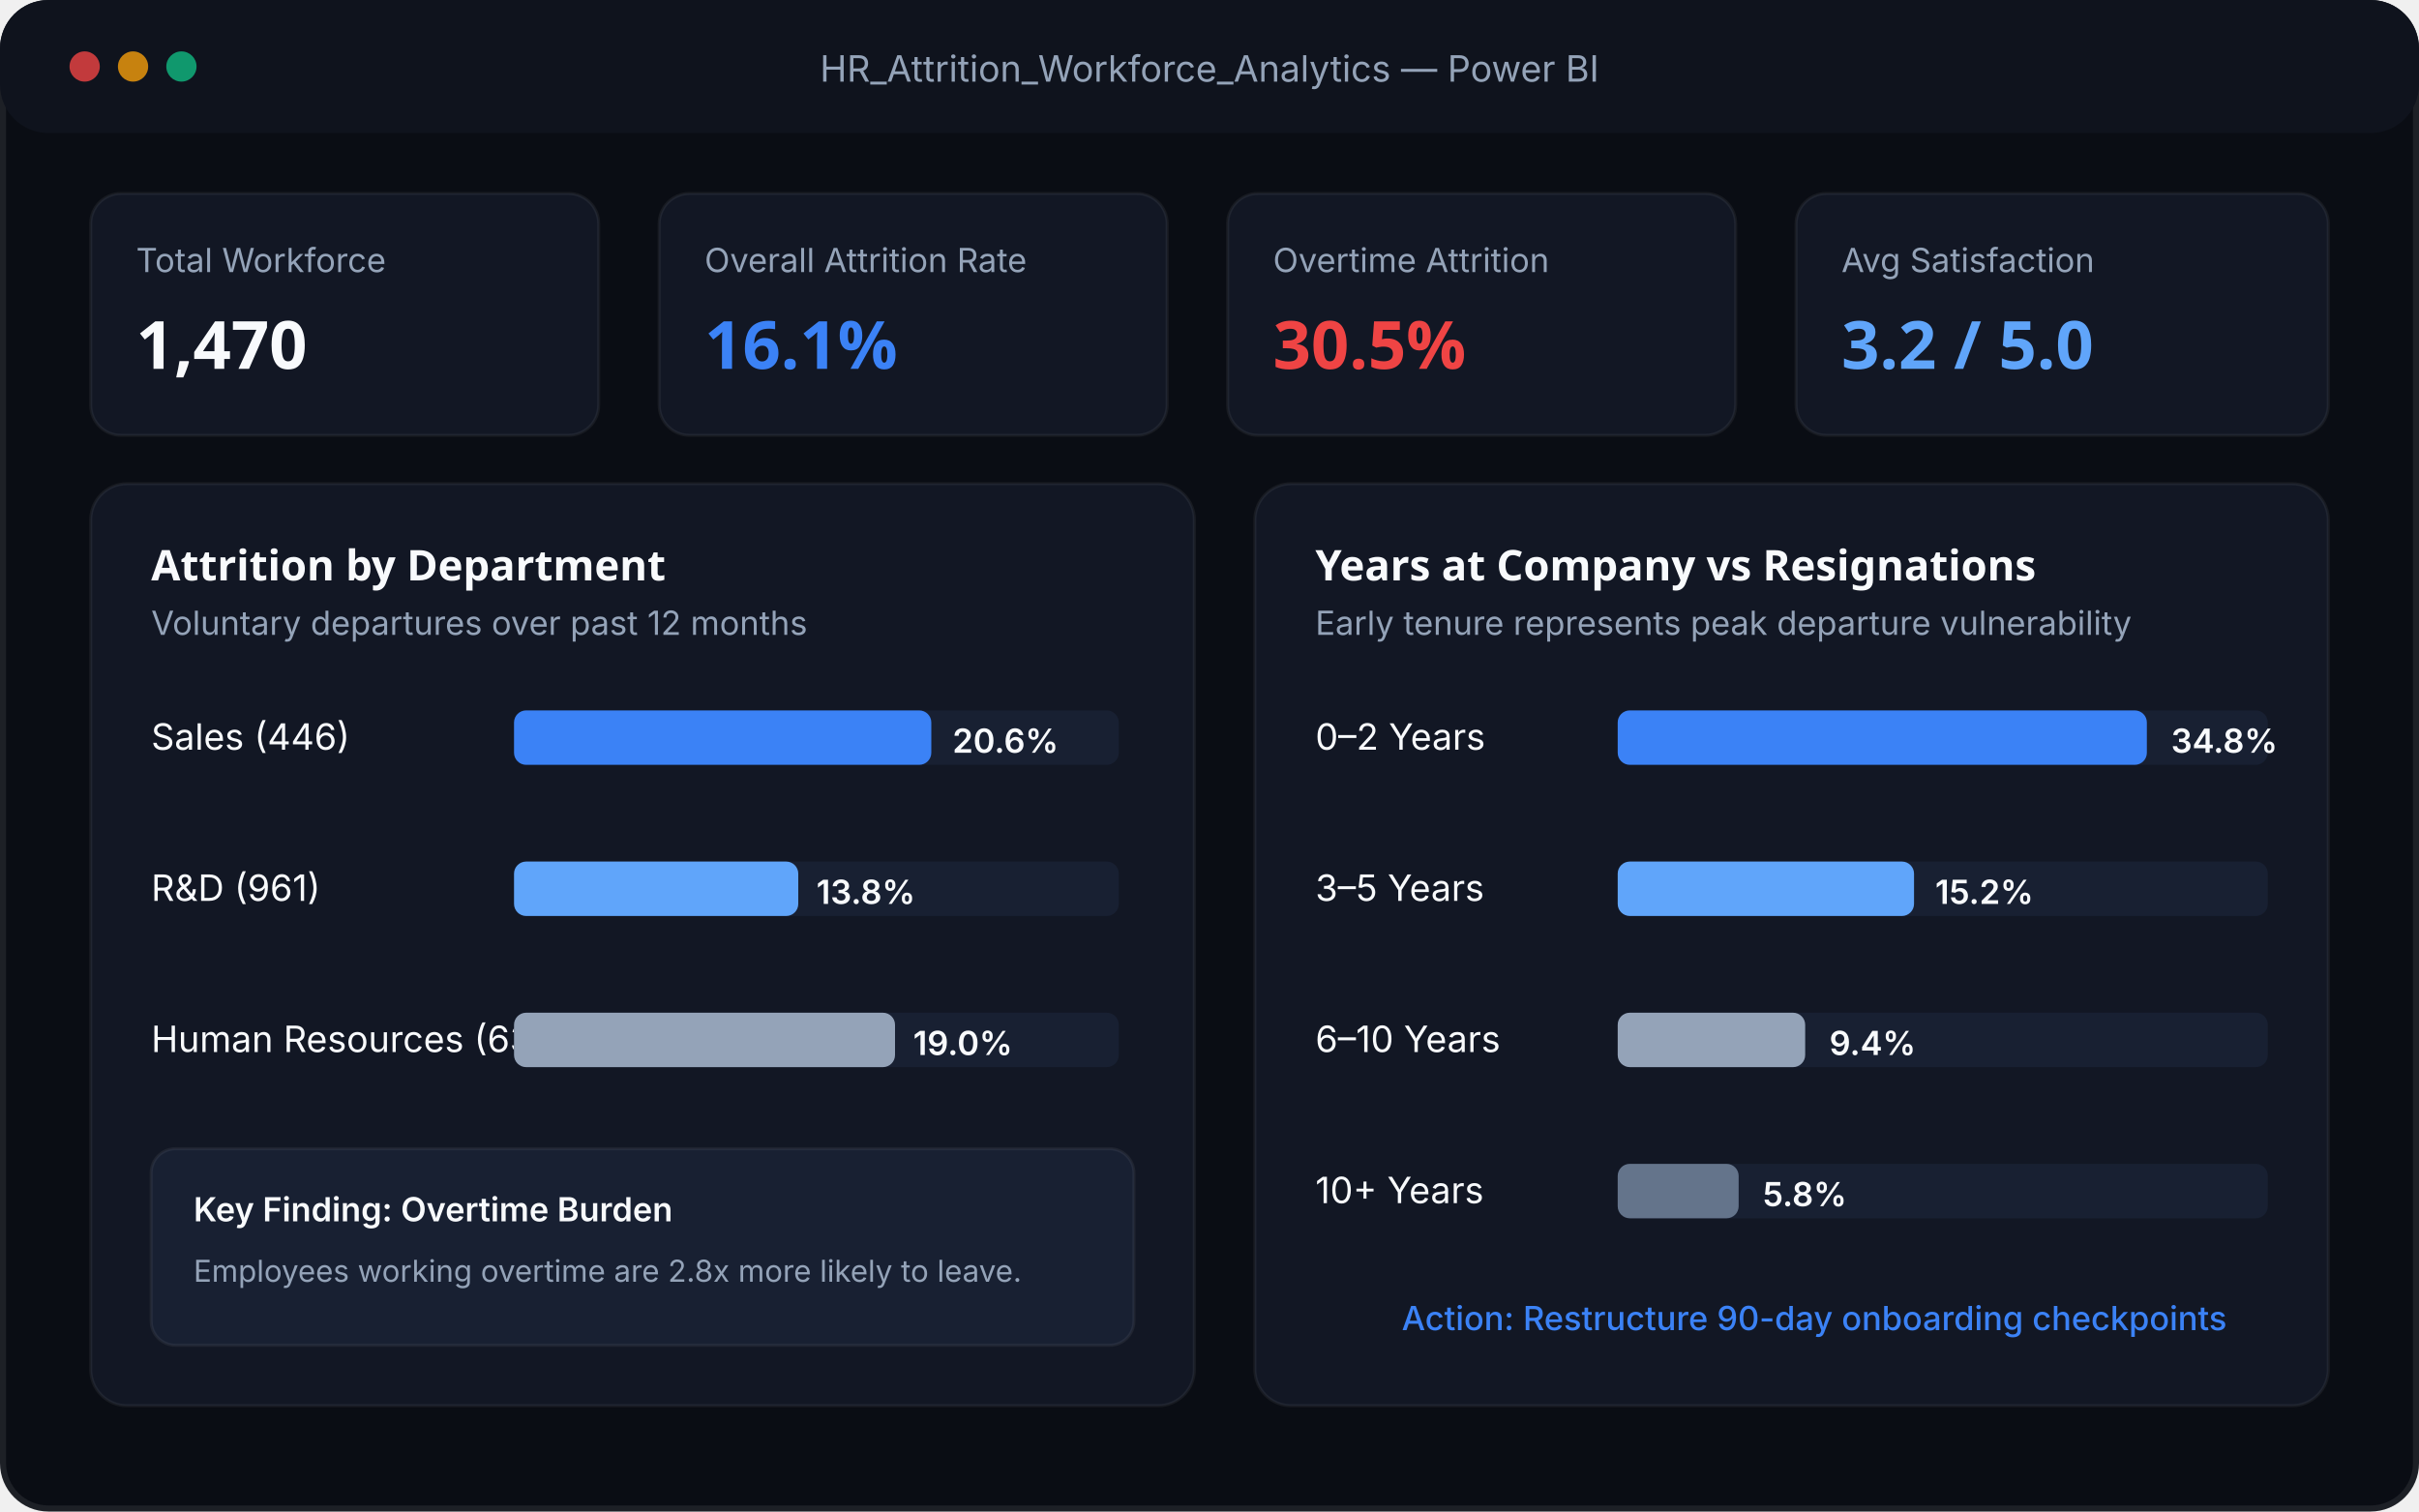
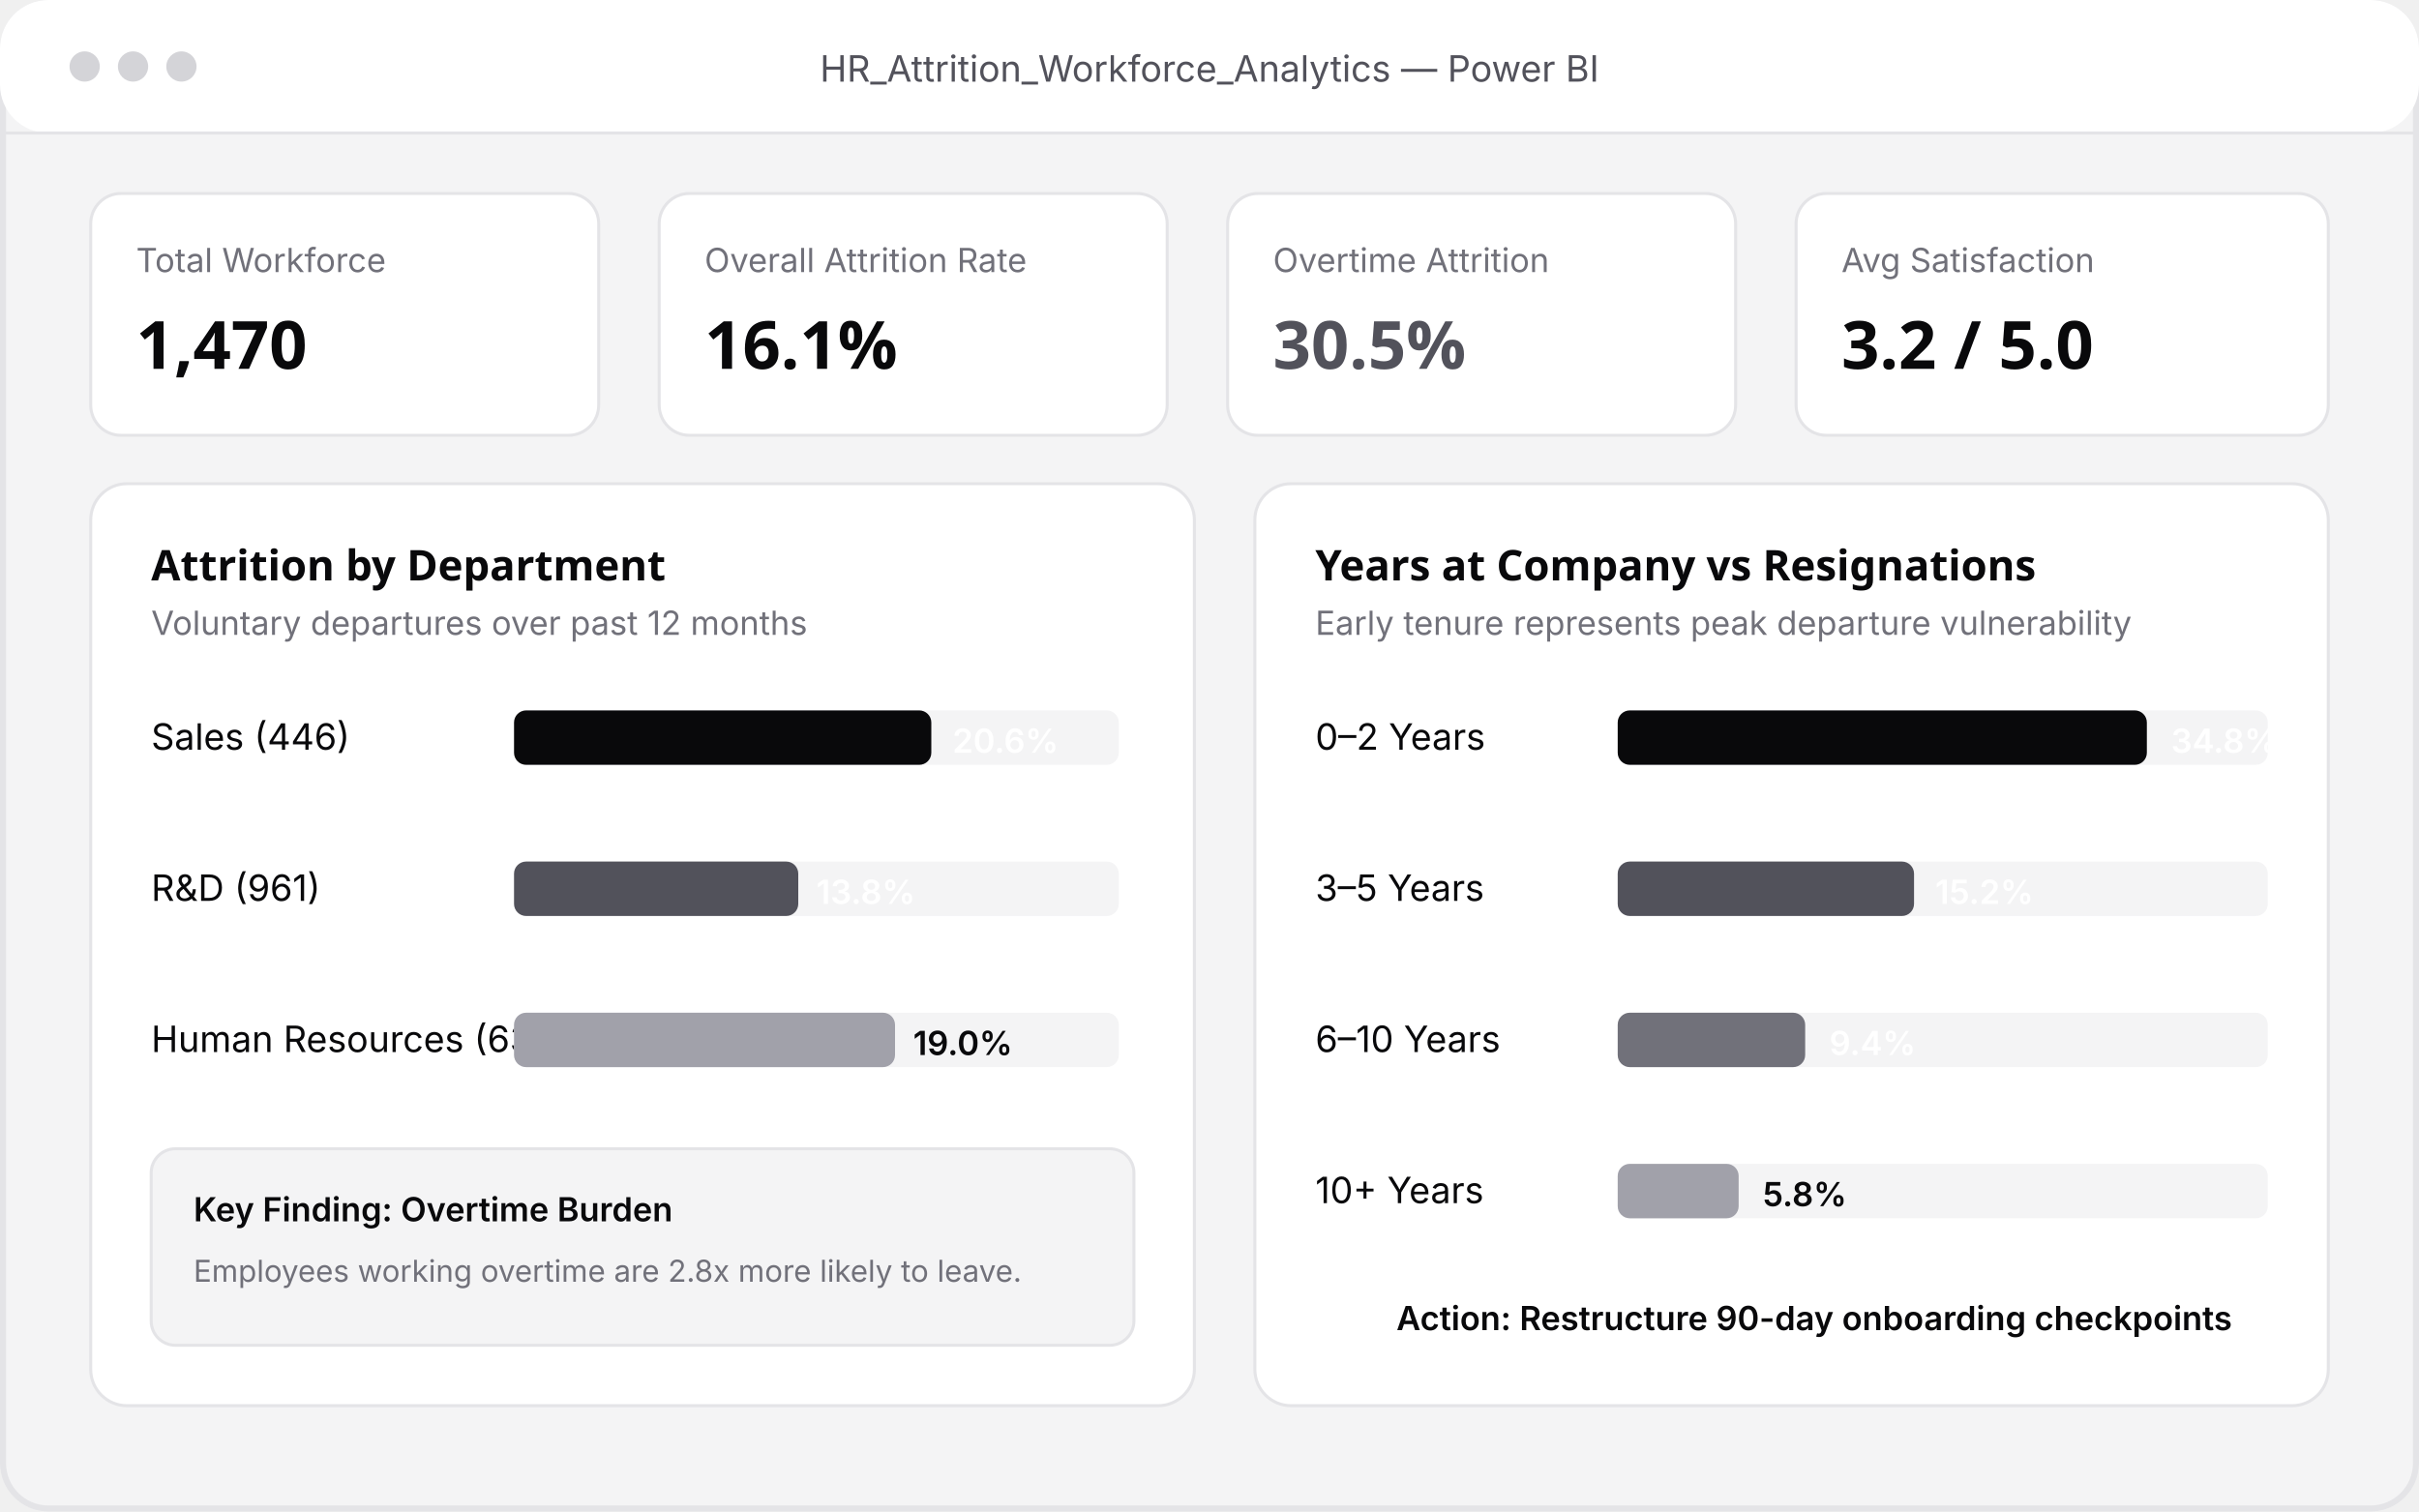
<svg xmlns="http://www.w3.org/2000/svg" viewBox="0 0 800 500" width="800" height="500">
-   <rect width="800" height="500" rx="16" fill="#0A0D14" />
-   <rect x="1" y="1" width="798" height="498" rx="15" fill="none" stroke="rgba(255, 255, 255, 0.08)" stroke-width="2" />
-   <rect x="0" y="0" width="800" height="44" rx="16" fill="#0F131D" />
-   <circle cx="28" cy="22" r="5" fill="#EF4444" opacity="0.8" />
-   <circle cx="44" cy="22" r="5" fill="#F59E0B" opacity="0.8" />
-   <circle cx="60" cy="22" r="5" fill="#10B981" opacity="0.8" />
-   <text x="400" y="27" font-family="'Inter', sans-serif" font-size="12" fill="#94A3B8" text-anchor="middle">HR_Attrition_Workforce_Analytics — Power BI</text>
-   <rect x="30" y="64" width="168" height="80" rx="10" fill="#121724" stroke="rgba(255, 255, 255, 0.06)" />
-   <text x="45" y="90" font-family="'Inter', sans-serif" font-size="11" fill="#94A3B8">Total Workforce</text>
-   <text x="45" y="122" font-family="'Sora', sans-serif" font-size="22" fill="#F8FAFC" font-weight="700">1,470</text>
-   <rect x="218" y="64" width="168" height="80" rx="10" fill="#121724" stroke="rgba(255, 255, 255, 0.06)" />
-   <text x="233" y="90" font-family="'Inter', sans-serif" font-size="11" fill="#94A3B8">Overall Attrition Rate</text>
-   <text x="233" y="122" font-family="'Sora', sans-serif" font-size="22" fill="#3B82F6" font-weight="700">16.1%</text>
-   <rect x="406" y="64" width="168" height="80" rx="10" fill="#121724" stroke="rgba(255, 255, 255, 0.06)" />
-   <text x="421" y="90" font-family="'Inter', sans-serif" font-size="11" fill="#94A3B8">Overtime Attrition</text>
-   <text x="421" y="122" font-family="'Sora', sans-serif" font-size="22" fill="#EF4444" font-weight="700">30.5%</text>
-   <rect x="594" y="64" width="176" height="80" rx="10" fill="#121724" stroke="rgba(255, 255, 255, 0.06)" />
-   <text x="609" y="90" font-family="'Inter', sans-serif" font-size="11" fill="#94A3B8">Avg Satisfaction</text>
-   <text x="609" y="122" font-family="'Sora', sans-serif" font-size="22" fill="#60A5FA" font-weight="700">3.2 / 5.0</text>
-   <rect x="30" y="160" width="365" height="305" rx="12" fill="#121724" stroke="rgba(255, 255, 255, 0.06)" />
-   <text x="50" y="192" font-family="'Sora', sans-serif" font-size="14" fill="#F8FAFC" font-weight="600">Attrition by Department</text>
-   <text x="50" y="210" font-family="'Inter', sans-serif" font-size="11" fill="#94A3B8">Voluntary departures over past 12 months</text>
-   <text x="50" y="248" font-family="'Inter', sans-serif" font-size="12" fill="#F8FAFC">Sales (446)</text>
-   <rect x="170" y="235" width="200" height="18" rx="4" fill="#182032" />
-   <rect x="170" y="235" width="138" height="18" rx="4" fill="#3B82F6" />
-   <text x="315" y="249" font-family="'Inter', sans-serif" font-size="11" fill="#F8FAFC" font-weight="600">20.6%</text>
-   <text x="50" y="298" font-family="'Inter', sans-serif" font-size="12" fill="#F8FAFC">R&amp;D (961)</text>
-   <rect x="170" y="285" width="200" height="18" rx="4" fill="#182032" />
-   <rect x="170" y="285" width="94" height="18" rx="4" fill="#60A5FA" />
-   <text x="270" y="299" font-family="'Inter', sans-serif" font-size="11" fill="#F8FAFC" font-weight="600">13.8%</text>
-   <text x="50" y="348" font-family="'Inter', sans-serif" font-size="12" fill="#F8FAFC">Human Resources (63)</text>
-   <rect x="170" y="335" width="200" height="18" rx="4" fill="#182032" />
-   <rect x="170" y="335" width="126" height="18" rx="4" fill="#94A3B8" />
-   <text x="302" y="349" font-family="'Inter', sans-serif" font-size="11" fill="#F8FAFC" font-weight="600">19.0%</text>
-   <rect x="50" y="380" width="325" height="65" rx="8" fill="#182032" stroke="rgba(255, 255, 255, 0.06)" />
-   <text x="64" y="404" font-family="'Inter', sans-serif" font-size="11" fill="#F8FAFC" font-weight="600">Key Finding: Overtime Burden</text>
-   <text x="64" y="424" font-family="'Inter', sans-serif" font-size="10" fill="#94A3B8">Employees working overtime are 2.8x more likely to leave.</text>
-   <rect x="415" y="160" width="355" height="305" rx="12" fill="#121724" stroke="rgba(255, 255, 255, 0.06)" />
-   <text x="435" y="192" font-family="'Sora', sans-serif" font-size="14" fill="#F8FAFC" font-weight="600">Years at Company vs Resignations</text>
-   <text x="435" y="210" font-family="'Inter', sans-serif" font-size="11" fill="#94A3B8">Early tenure represents peak departure vulnerability</text>
-   <text x="435" y="248" font-family="'Inter', sans-serif" font-size="12" fill="#F8FAFC">0–2 Years</text>
-   <rect x="535" y="235" width="215" height="18" rx="4" fill="#182032" />
-   <rect x="535" y="235" width="175" height="18" rx="4" fill="#3B82F6" />
-   <text x="718" y="249" font-family="'Inter', sans-serif" font-size="11" fill="#F8FAFC" font-weight="600">34.8%</text>
-   <text x="435" y="298" font-family="'Inter', sans-serif" font-size="12" fill="#F8FAFC">3–5 Years</text>
-   <rect x="535" y="285" width="215" height="18" rx="4" fill="#182032" />
-   <rect x="535" y="285" width="98" height="18" rx="4" fill="#60A5FA" />
-   <text x="640" y="299" font-family="'Inter', sans-serif" font-size="11" fill="#F8FAFC" font-weight="600">15.2%</text>
-   <text x="435" y="348" font-family="'Inter', sans-serif" font-size="12" fill="#F8FAFC">6–10 Years</text>
-   <rect x="535" y="335" width="215" height="18" rx="4" fill="#182032" />
-   <rect x="535" y="335" width="62" height="18" rx="4" fill="#94A3B8" />
-   <text x="605" y="349" font-family="'Inter', sans-serif" font-size="11" fill="#F8FAFC" font-weight="600">9.4%</text>
-   <text x="435" y="398" font-family="'Inter', sans-serif" font-size="12" fill="#F8FAFC">10+ Years</text>
-   <rect x="535" y="385" width="215" height="18" rx="4" fill="#182032" />
-   <rect x="535" y="385" width="40" height="18" rx="4" fill="#64748B" />
-   <text x="583" y="399" font-family="'Inter', sans-serif" font-size="11" fill="#F8FAFC" font-weight="600">5.8%</text>
-   <text x="600" y="440" font-family="'Inter', sans-serif" font-size="11" fill="#3B82F6" text-anchor="middle" font-weight="500">Action: Restructure 90-day onboarding checkpoints</text>
+   <rect width="800" height="500" rx="16" fill="#F4F4F5" />
+   <rect x="1" y="1" width="798" height="498" rx="15" fill="none" stroke="#E4E4E7" stroke-width="2" />
+   <rect x="0" y="0" width="800" height="44" rx="16" fill="#FFFFFF" />
+   <line x1="0" y1="44" x2="800" y2="44" stroke="#E4E4E7" />
+   <circle cx="28" cy="22" r="5" fill="#D4D4D8" />
+   <circle cx="44" cy="22" r="5" fill="#D4D4D8" />
+   <circle cx="60" cy="22" r="5" fill="#D4D4D8" />
+   <text x="400" y="27" font-family="'Inter', sans-serif" font-size="12" fill="#52525B" text-anchor="middle">HR_Attrition_Workforce_Analytics — Power BI</text>
+   <rect x="30" y="64" width="168" height="80" rx="10" fill="#FFFFFF" stroke="#E4E4E7" />
+   <text x="45" y="90" font-family="'Inter', sans-serif" font-size="11" fill="#71717A">Total Workforce</text>
+   <text x="45" y="122" font-family="'Sora', sans-serif" font-size="22" fill="#09090B" font-weight="700">1,470</text>
+   <rect x="218" y="64" width="168" height="80" rx="10" fill="#FFFFFF" stroke="#E4E4E7" />
+   <text x="233" y="90" font-family="'Inter', sans-serif" font-size="11" fill="#71717A">Overall Attrition Rate</text>
+   <text x="233" y="122" font-family="'Sora', sans-serif" font-size="22" fill="#09090B" font-weight="700">16.1%</text>
+   <rect x="406" y="64" width="168" height="80" rx="10" fill="#FFFFFF" stroke="#E4E4E7" />
+   <text x="421" y="90" font-family="'Inter', sans-serif" font-size="11" fill="#71717A">Overtime Attrition</text>
+   <text x="421" y="122" font-family="'Sora', sans-serif" font-size="22" fill="#52525B" font-weight="700">30.5%</text>
+   <rect x="594" y="64" width="176" height="80" rx="10" fill="#FFFFFF" stroke="#E4E4E7" />
+   <text x="609" y="90" font-family="'Inter', sans-serif" font-size="11" fill="#71717A">Avg Satisfaction</text>
+   <text x="609" y="122" font-family="'Sora', sans-serif" font-size="22" fill="#09090B" font-weight="700">3.2 / 5.0</text>
+   <rect x="30" y="160" width="365" height="305" rx="12" fill="#FFFFFF" stroke="#E4E4E7" />
+   <text x="50" y="192" font-family="'Sora', sans-serif" font-size="14" fill="#09090B" font-weight="600">Attrition by Department</text>
+   <text x="50" y="210" font-family="'Inter', sans-serif" font-size="11" fill="#71717A">Voluntary departures over past 12 months</text>
+   <text x="50" y="248" font-family="'Inter', sans-serif" font-size="12" fill="#09090B">Sales (446)</text>
+   <rect x="170" y="235" width="200" height="18" rx="4" fill="#F4F4F5" />
+   <rect x="170" y="235" width="138" height="18" rx="4" fill="#09090B" />
+   <text x="315" y="249" font-family="'Inter', sans-serif" font-size="11" fill="#FFFFFF" font-weight="600">20.6%</text>
+   <text x="50" y="298" font-family="'Inter', sans-serif" font-size="12" fill="#09090B">R&amp;D (961)</text>
+   <rect x="170" y="285" width="200" height="18" rx="4" fill="#F4F4F5" />
+   <rect x="170" y="285" width="94" height="18" rx="4" fill="#52525B" />
+   <text x="270" y="299" font-family="'Inter', sans-serif" font-size="11" fill="#FFFFFF" font-weight="600">13.8%</text>
+   <text x="50" y="348" font-family="'Inter', sans-serif" font-size="12" fill="#09090B">Human Resources (63)</text>
+   <rect x="170" y="335" width="200" height="18" rx="4" fill="#F4F4F5" />
+   <rect x="170" y="335" width="126" height="18" rx="4" fill="#A1A1AA" />
+   <text x="302" y="349" font-family="'Inter', sans-serif" font-size="11" fill="#09090B" font-weight="600">19.0%</text>
+   <rect x="50" y="380" width="325" height="65" rx="8" fill="#F4F4F5" stroke="#E4E4E7" />
+   <text x="64" y="404" font-family="'Inter', sans-serif" font-size="11" fill="#09090B" font-weight="600">Key Finding: Overtime Burden</text>
+   <text x="64" y="424" font-family="'Inter', sans-serif" font-size="10" fill="#71717A">Employees working overtime are 2.8x more likely to leave.</text>
+   <rect x="415" y="160" width="355" height="305" rx="12" fill="#FFFFFF" stroke="#E4E4E7" />
+   <text x="435" y="192" font-family="'Sora', sans-serif" font-size="14" fill="#09090B" font-weight="600">Years at Company vs Resignations</text>
+   <text x="435" y="210" font-family="'Inter', sans-serif" font-size="11" fill="#71717A">Early tenure represents peak departure vulnerability</text>
+   <text x="435" y="248" font-family="'Inter', sans-serif" font-size="12" fill="#09090B">0–2 Years</text>
+   <rect x="535" y="235" width="215" height="18" rx="4" fill="#F4F4F5" />
+   <rect x="535" y="235" width="175" height="18" rx="4" fill="#09090B" />
+   <text x="718" y="249" font-family="'Inter', sans-serif" font-size="11" fill="#FFFFFF" font-weight="600">34.8%</text>
+   <text x="435" y="298" font-family="'Inter', sans-serif" font-size="12" fill="#09090B">3–5 Years</text>
+   <rect x="535" y="285" width="215" height="18" rx="4" fill="#F4F4F5" />
+   <rect x="535" y="285" width="98" height="18" rx="4" fill="#52525B" />
+   <text x="640" y="299" font-family="'Inter', sans-serif" font-size="11" fill="#FFFFFF" font-weight="600">15.2%</text>
+   <text x="435" y="348" font-family="'Inter', sans-serif" font-size="12" fill="#09090B">6–10 Years</text>
+   <rect x="535" y="335" width="215" height="18" rx="4" fill="#F4F4F5" />
+   <rect x="535" y="335" width="62" height="18" rx="4" fill="#71717A" />
+   <text x="605" y="349" font-family="'Inter', sans-serif" font-size="11" fill="#FFFFFF" font-weight="600">9.4%</text>
+   <text x="435" y="398" font-family="'Inter', sans-serif" font-size="12" fill="#09090B">10+ Years</text>
+   <rect x="535" y="385" width="215" height="18" rx="4" fill="#F4F4F5" />
+   <rect x="535" y="385" width="40" height="18" rx="4" fill="#A1A1AA" />
+   <text x="583" y="399" font-family="'Inter', sans-serif" font-size="11" fill="#09090B" font-weight="600">5.8%</text>
+   <text x="600" y="440" font-family="'Inter', sans-serif" font-size="11" fill="#09090B" text-anchor="middle" font-weight="600">Action: Restructure 90-day onboarding checkpoints</text>
</svg>
